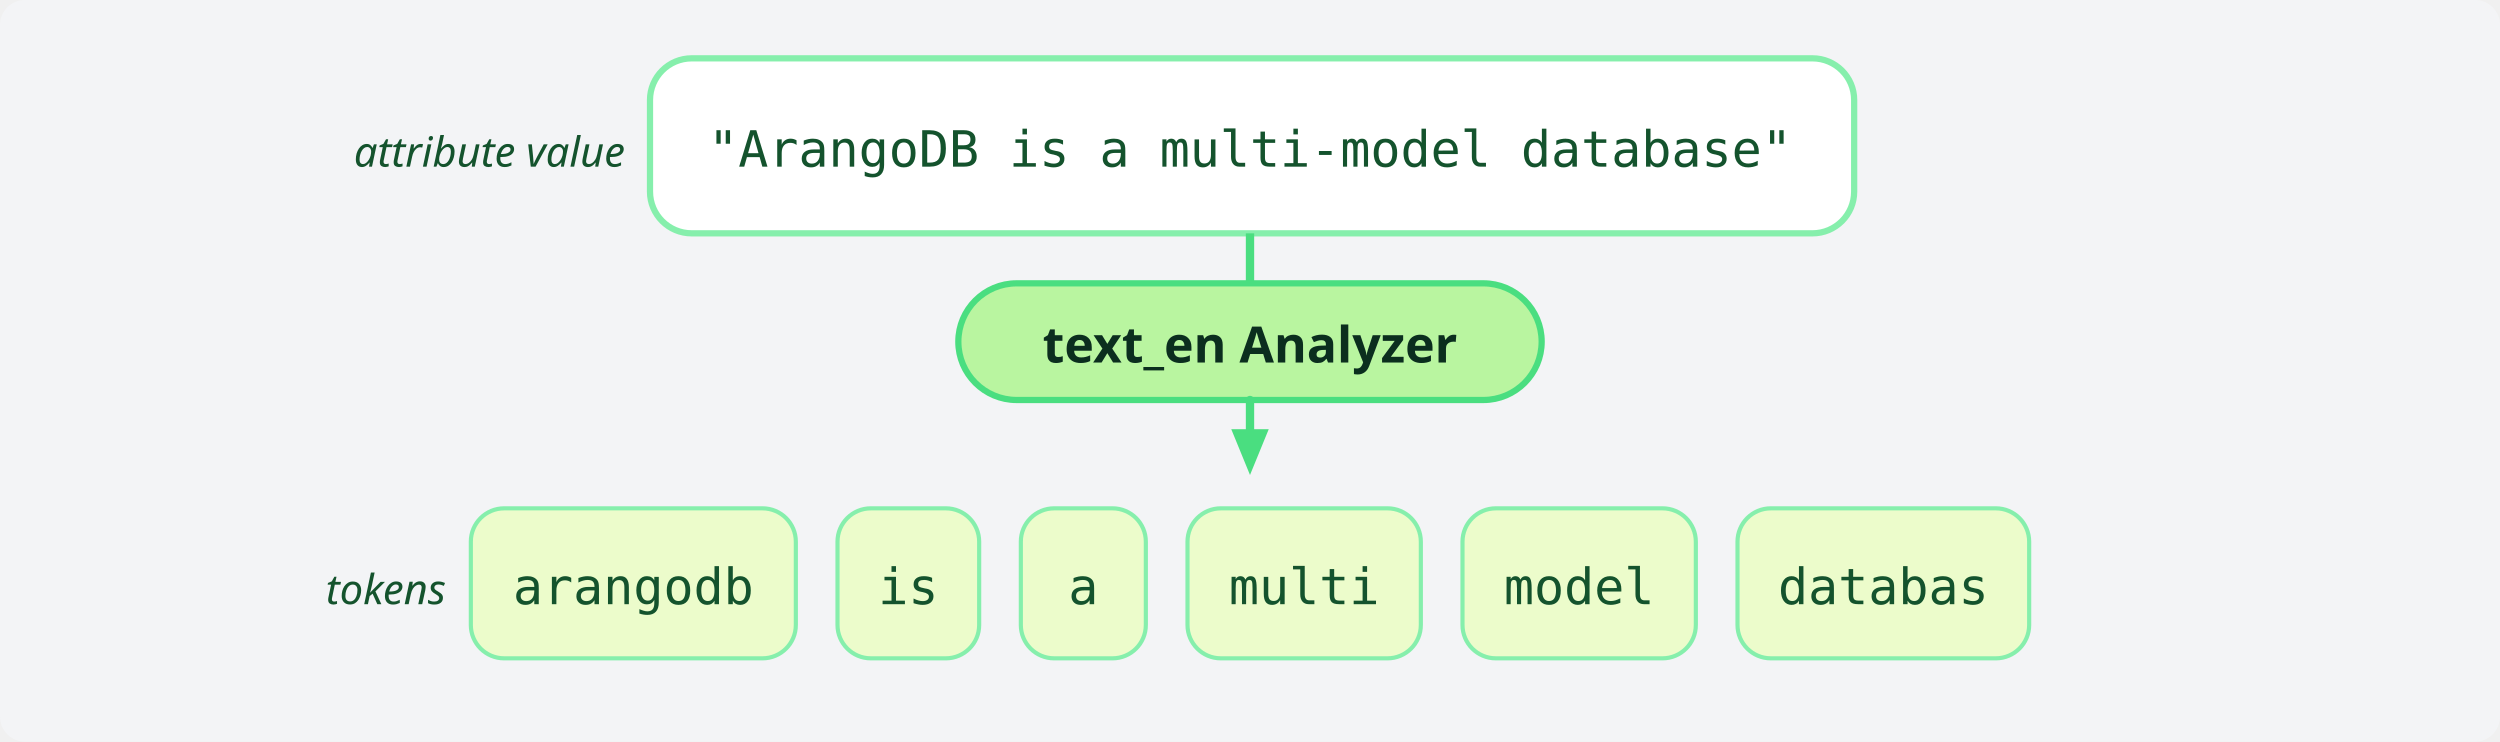
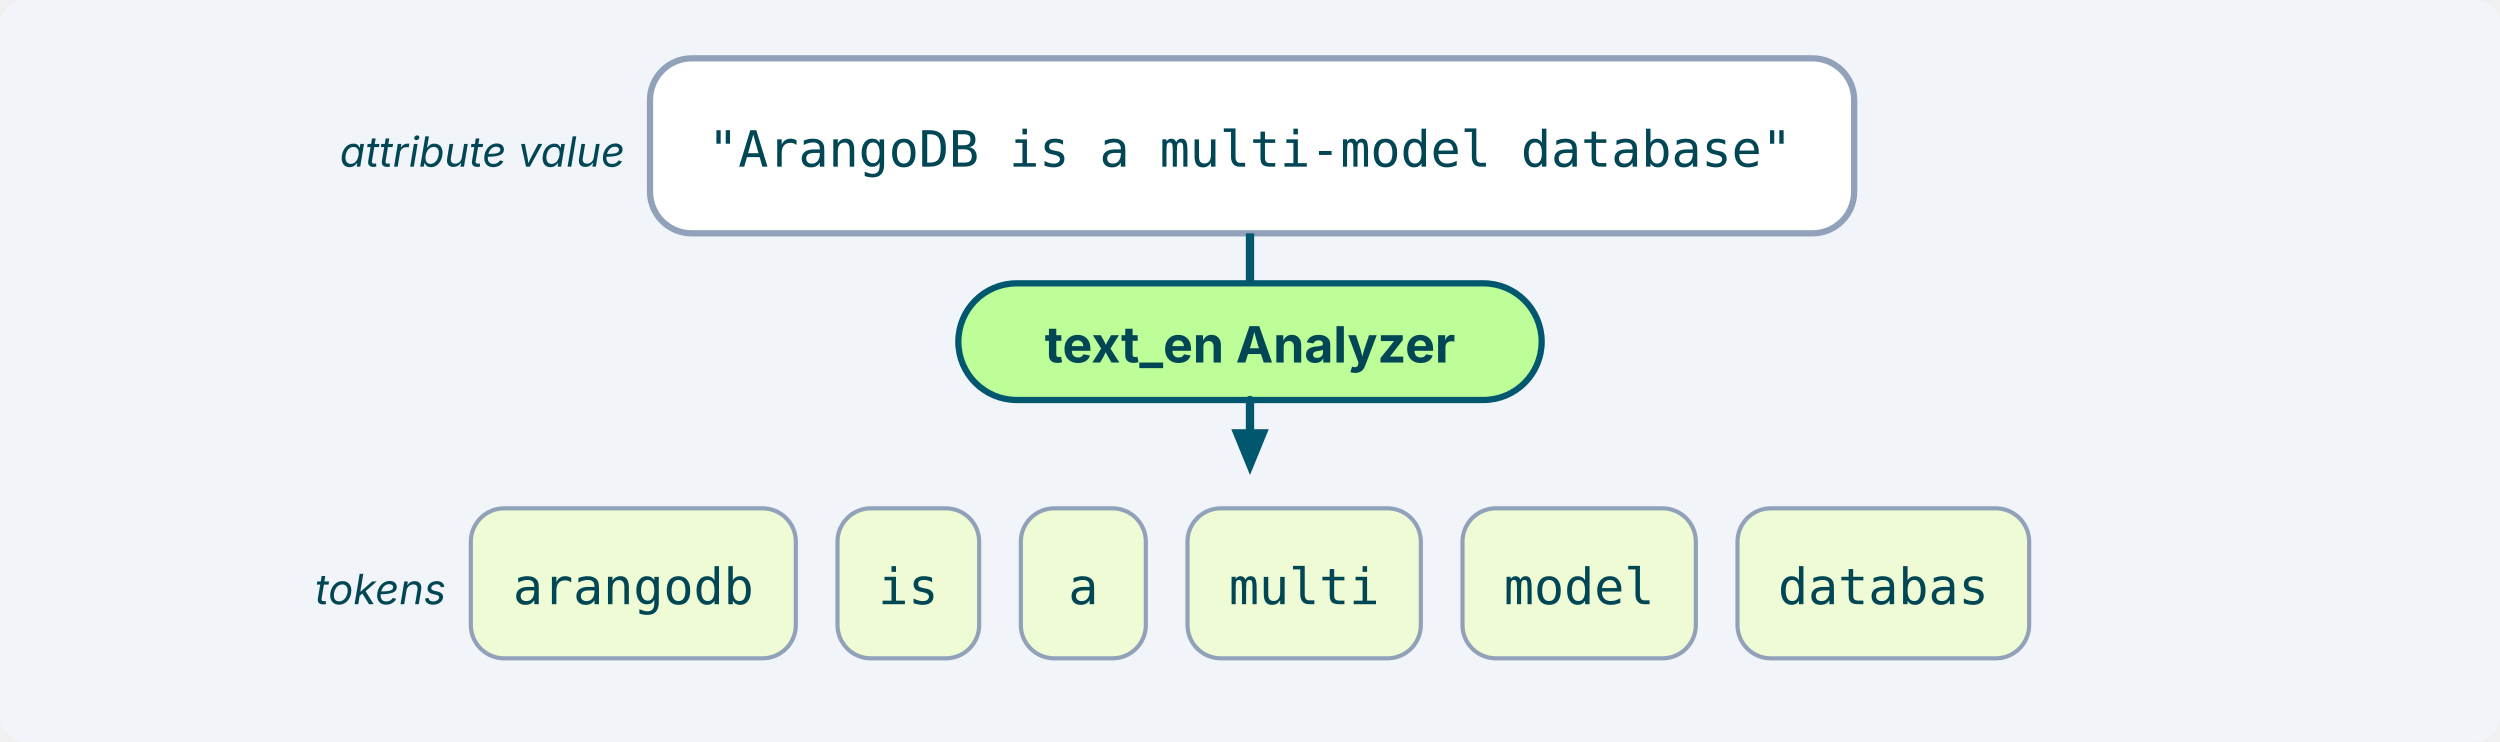
<svg xmlns="http://www.w3.org/2000/svg" viewBox="0 0 600 178" style="display:block;width:100%;max-width:600px;margin:0 auto">
  <style>
-     .asa .inp   { fill: #ffffff; stroke: #86efac; stroke-width: 1.5; }
-     .asa .an    { fill: #b9f5a0; stroke: #4ade80; stroke-width: 1.5; }
-     .asa .chip  { fill: #ecfccb; stroke: #86efac; stroke-width: 1; }
-     .asa .mono  { font-family: ui-monospace, SFMono-Regular, Menlo, Consolas, monospace; font-size: 12px; fill: #14532d; }
-     .asa .anl   { font-family: sans-serif; font-size: 12px; font-weight: bold; fill: #0b2e1e; }
-     .asa .cap   { font-family: sans-serif; font-size: 10px; font-style: italic; fill: #14532d; }
+     .asa .inp   { fill: #ffffff; stroke: #90a1b9; stroke-width: 1.5; }
+     .asa .an    { fill: #befe99; stroke: #00576e; stroke-width: 1.5; }
+     .asa .chip  { fill: #eefbd5; stroke: #90a1b9; stroke-width: 1; }
+     .asa .mono  { font-family: ui-monospace, SFMono-Regular, Menlo, Consolas, monospace; font-size: 12px; fill: #014654; }
+     .asa .anl   { font-family: Inter, -apple-system, BlinkMacSystemFont, 'Segoe UI', Helvetica, Arial, sans-serif; font-size: 12px; font-weight: bold; fill: #014654; }
+     .asa .cap   { font-family: Inter, -apple-system, BlinkMacSystemFont, 'Segoe UI', Helvetica, Arial, sans-serif; font-size: 10px; font-style: italic; fill: #014654; }
  </style>
  <g class="asa">
-     <rect width="600" height="178" fill="#f3f4f6" rx="6" />
+     <rect width="600" height="178" fill="#f1f5f9" rx="6" />
    <rect x="156" y="14" width="289" height="42" rx="10" class="inp" />
    <text x="300" y="40" text-anchor="middle" class="mono">"ArangoDB is a multi-model database"</text>
    <text x="150" y="40" text-anchor="end" class="cap">attribute value</text>
-     <path d="M 300 56 L 300 68" stroke="#4ade80" stroke-width="2" fill="none" />
+     <path d="M 300 56 L 300 68" stroke="#00576e" stroke-width="2" fill="none" />
    <rect x="230" y="68" width="140" height="28" rx="14" class="an" />
    <text x="300" y="87" text-anchor="middle" class="anl">text_en Analyzer</text>
-     <path d="M 300 96 L 300 105" stroke="#4ade80" stroke-width="2" stroke-linecap="round" fill="none" />
-     <polygon points="300,114 295.5,103 304.5,103" fill="#4ade80" />
+     <path d="M 300 96 L 300 105" stroke="#00576e" stroke-width="2" stroke-linecap="round" fill="none" />
+     <polygon points="300,114 295.5,103 304.5,103" fill="#00576e" />
    <rect x="113" y="122" width="78" height="36" rx="8" class="chip" />
    <text x="152" y="145" text-anchor="middle" class="mono">arangodb</text>
    <rect x="201" y="122" width="34" height="36" rx="8" class="chip" />
    <text x="218" y="145" text-anchor="middle" class="mono">is</text>
    <rect x="245" y="122" width="30" height="36" rx="8" class="chip" />
    <text x="260" y="145" text-anchor="middle" class="mono">a</text>
    <rect x="285" y="122" width="56" height="36" rx="8" class="chip" />
    <text x="313" y="145" text-anchor="middle" class="mono">multi</text>
    <rect x="351" y="122" width="56" height="36" rx="8" class="chip" />
    <text x="379" y="145" text-anchor="middle" class="mono">model</text>
    <rect x="417" y="122" width="70" height="36" rx="8" class="chip" />
    <text x="452" y="145" text-anchor="middle" class="mono">databas</text>
    <text x="107" y="145" text-anchor="end" class="cap">tokens</text>
  </g>
</svg>
